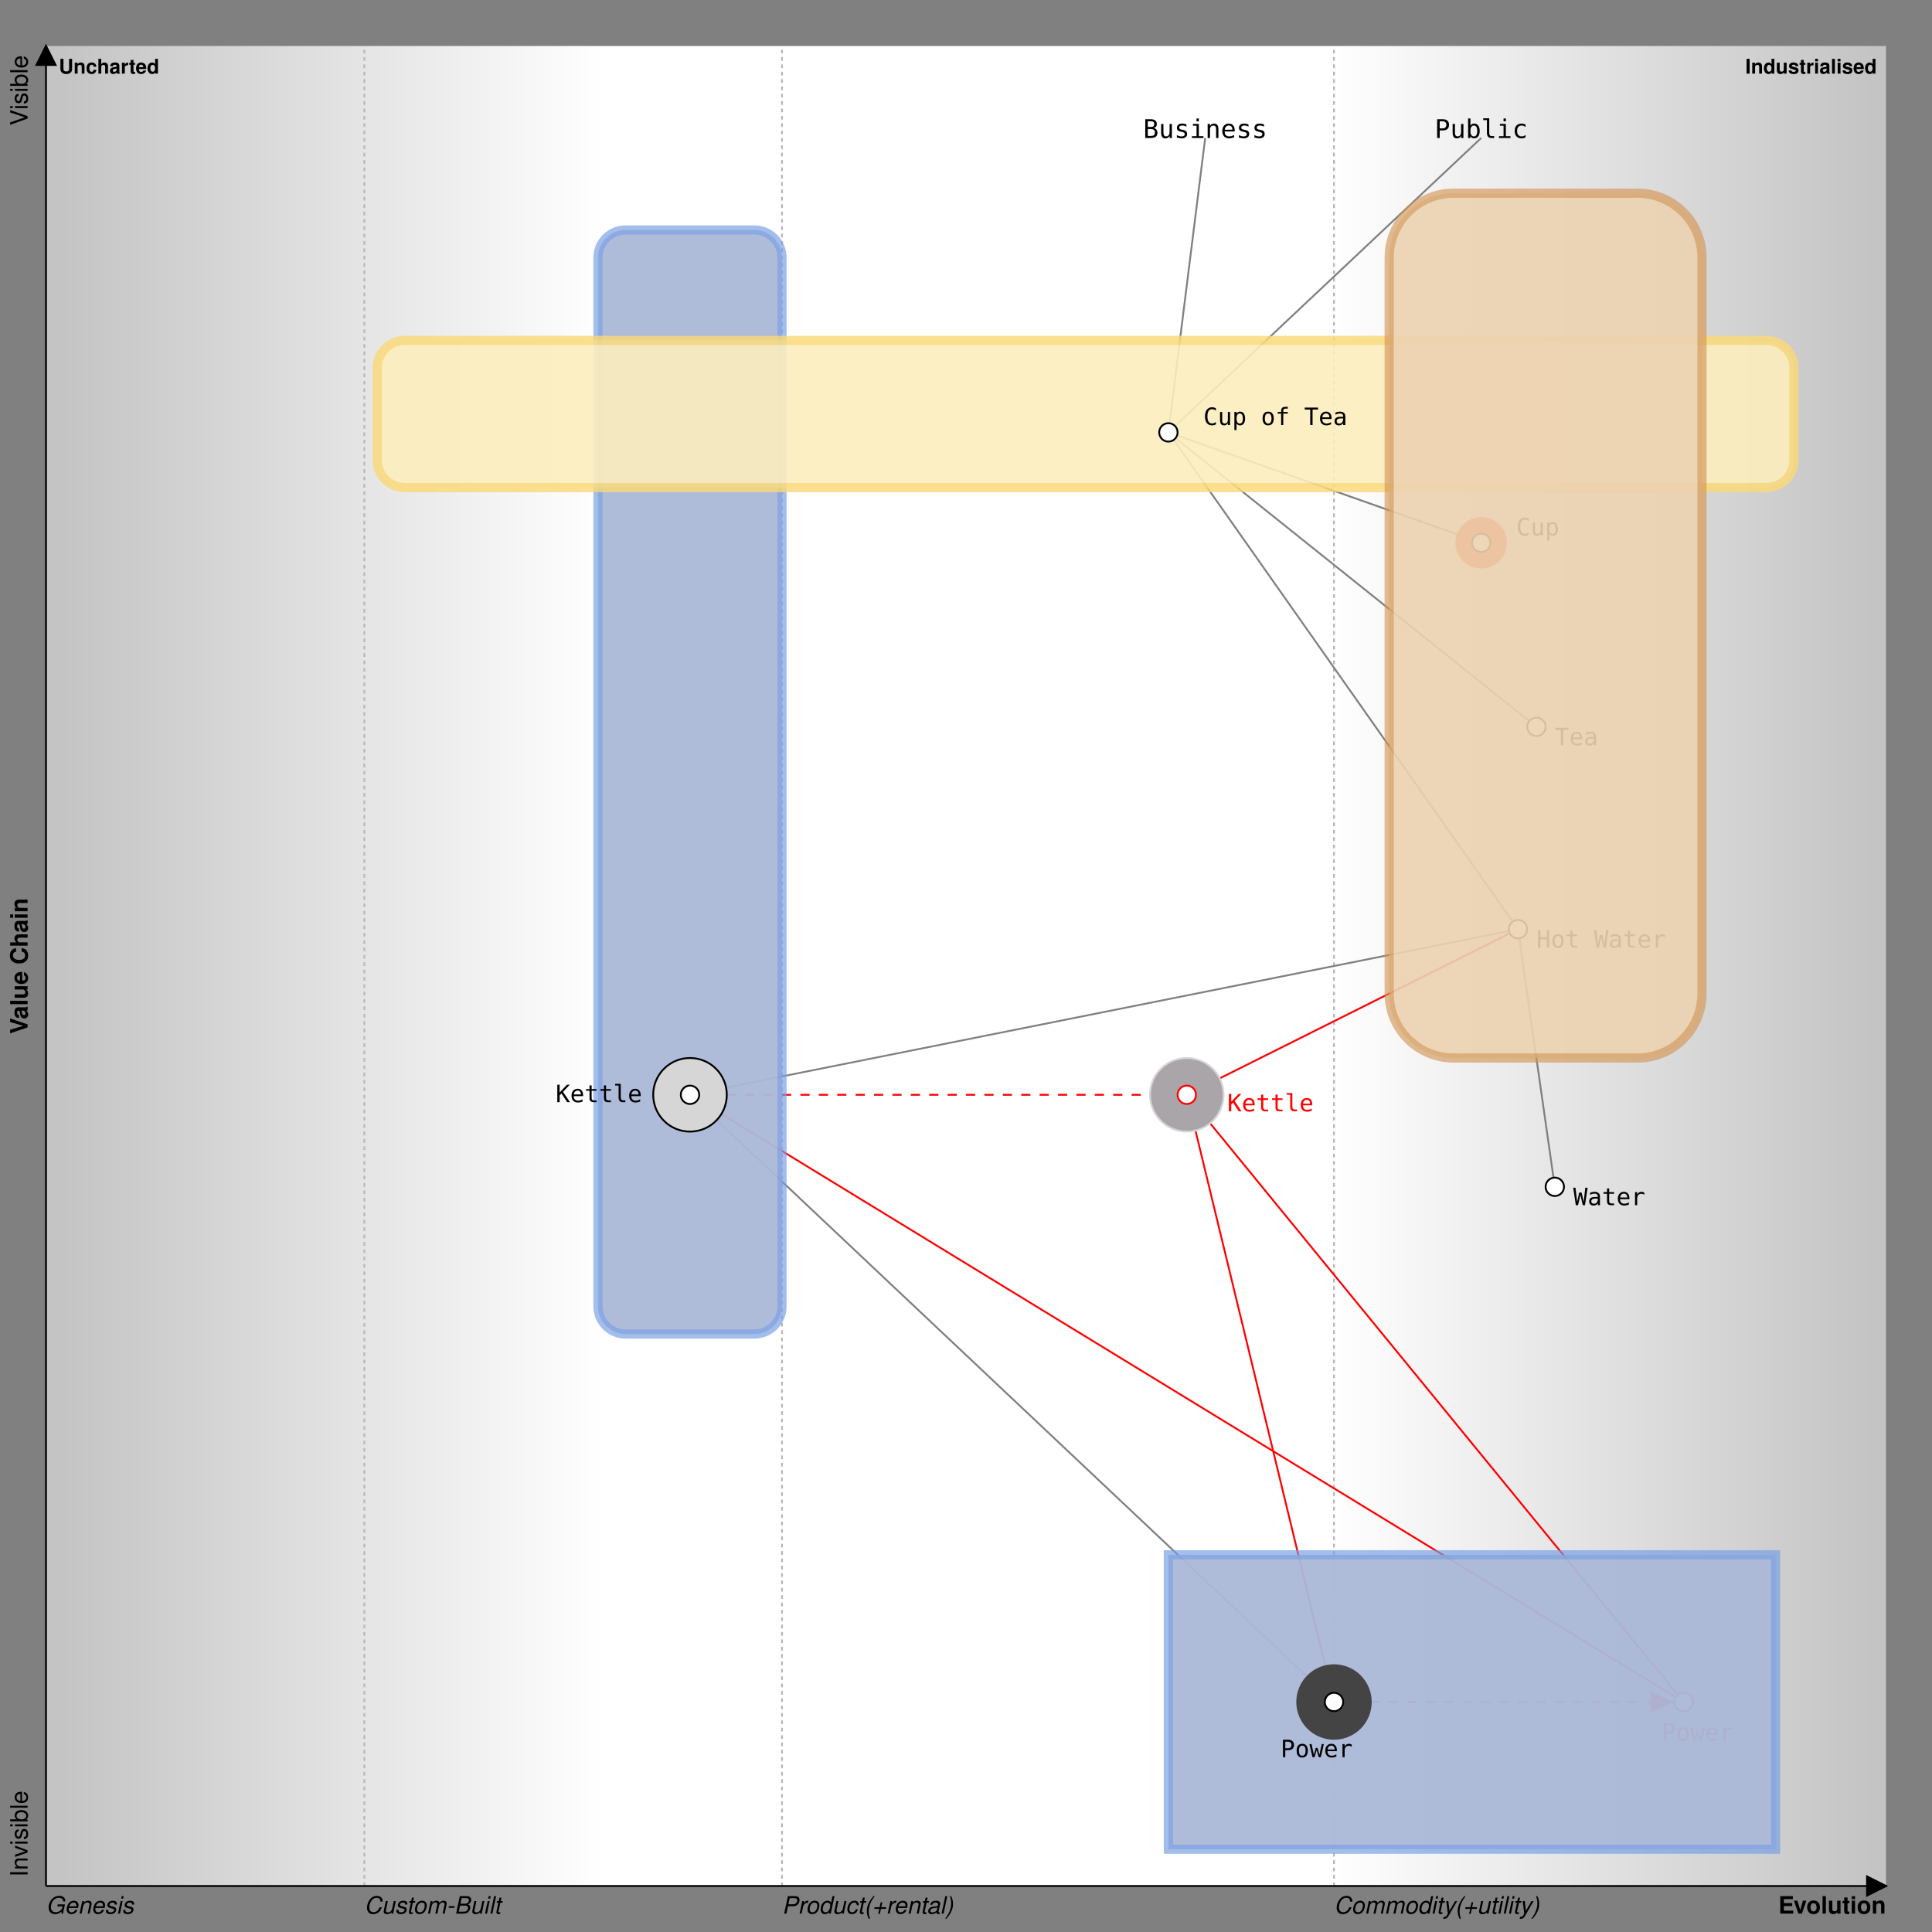
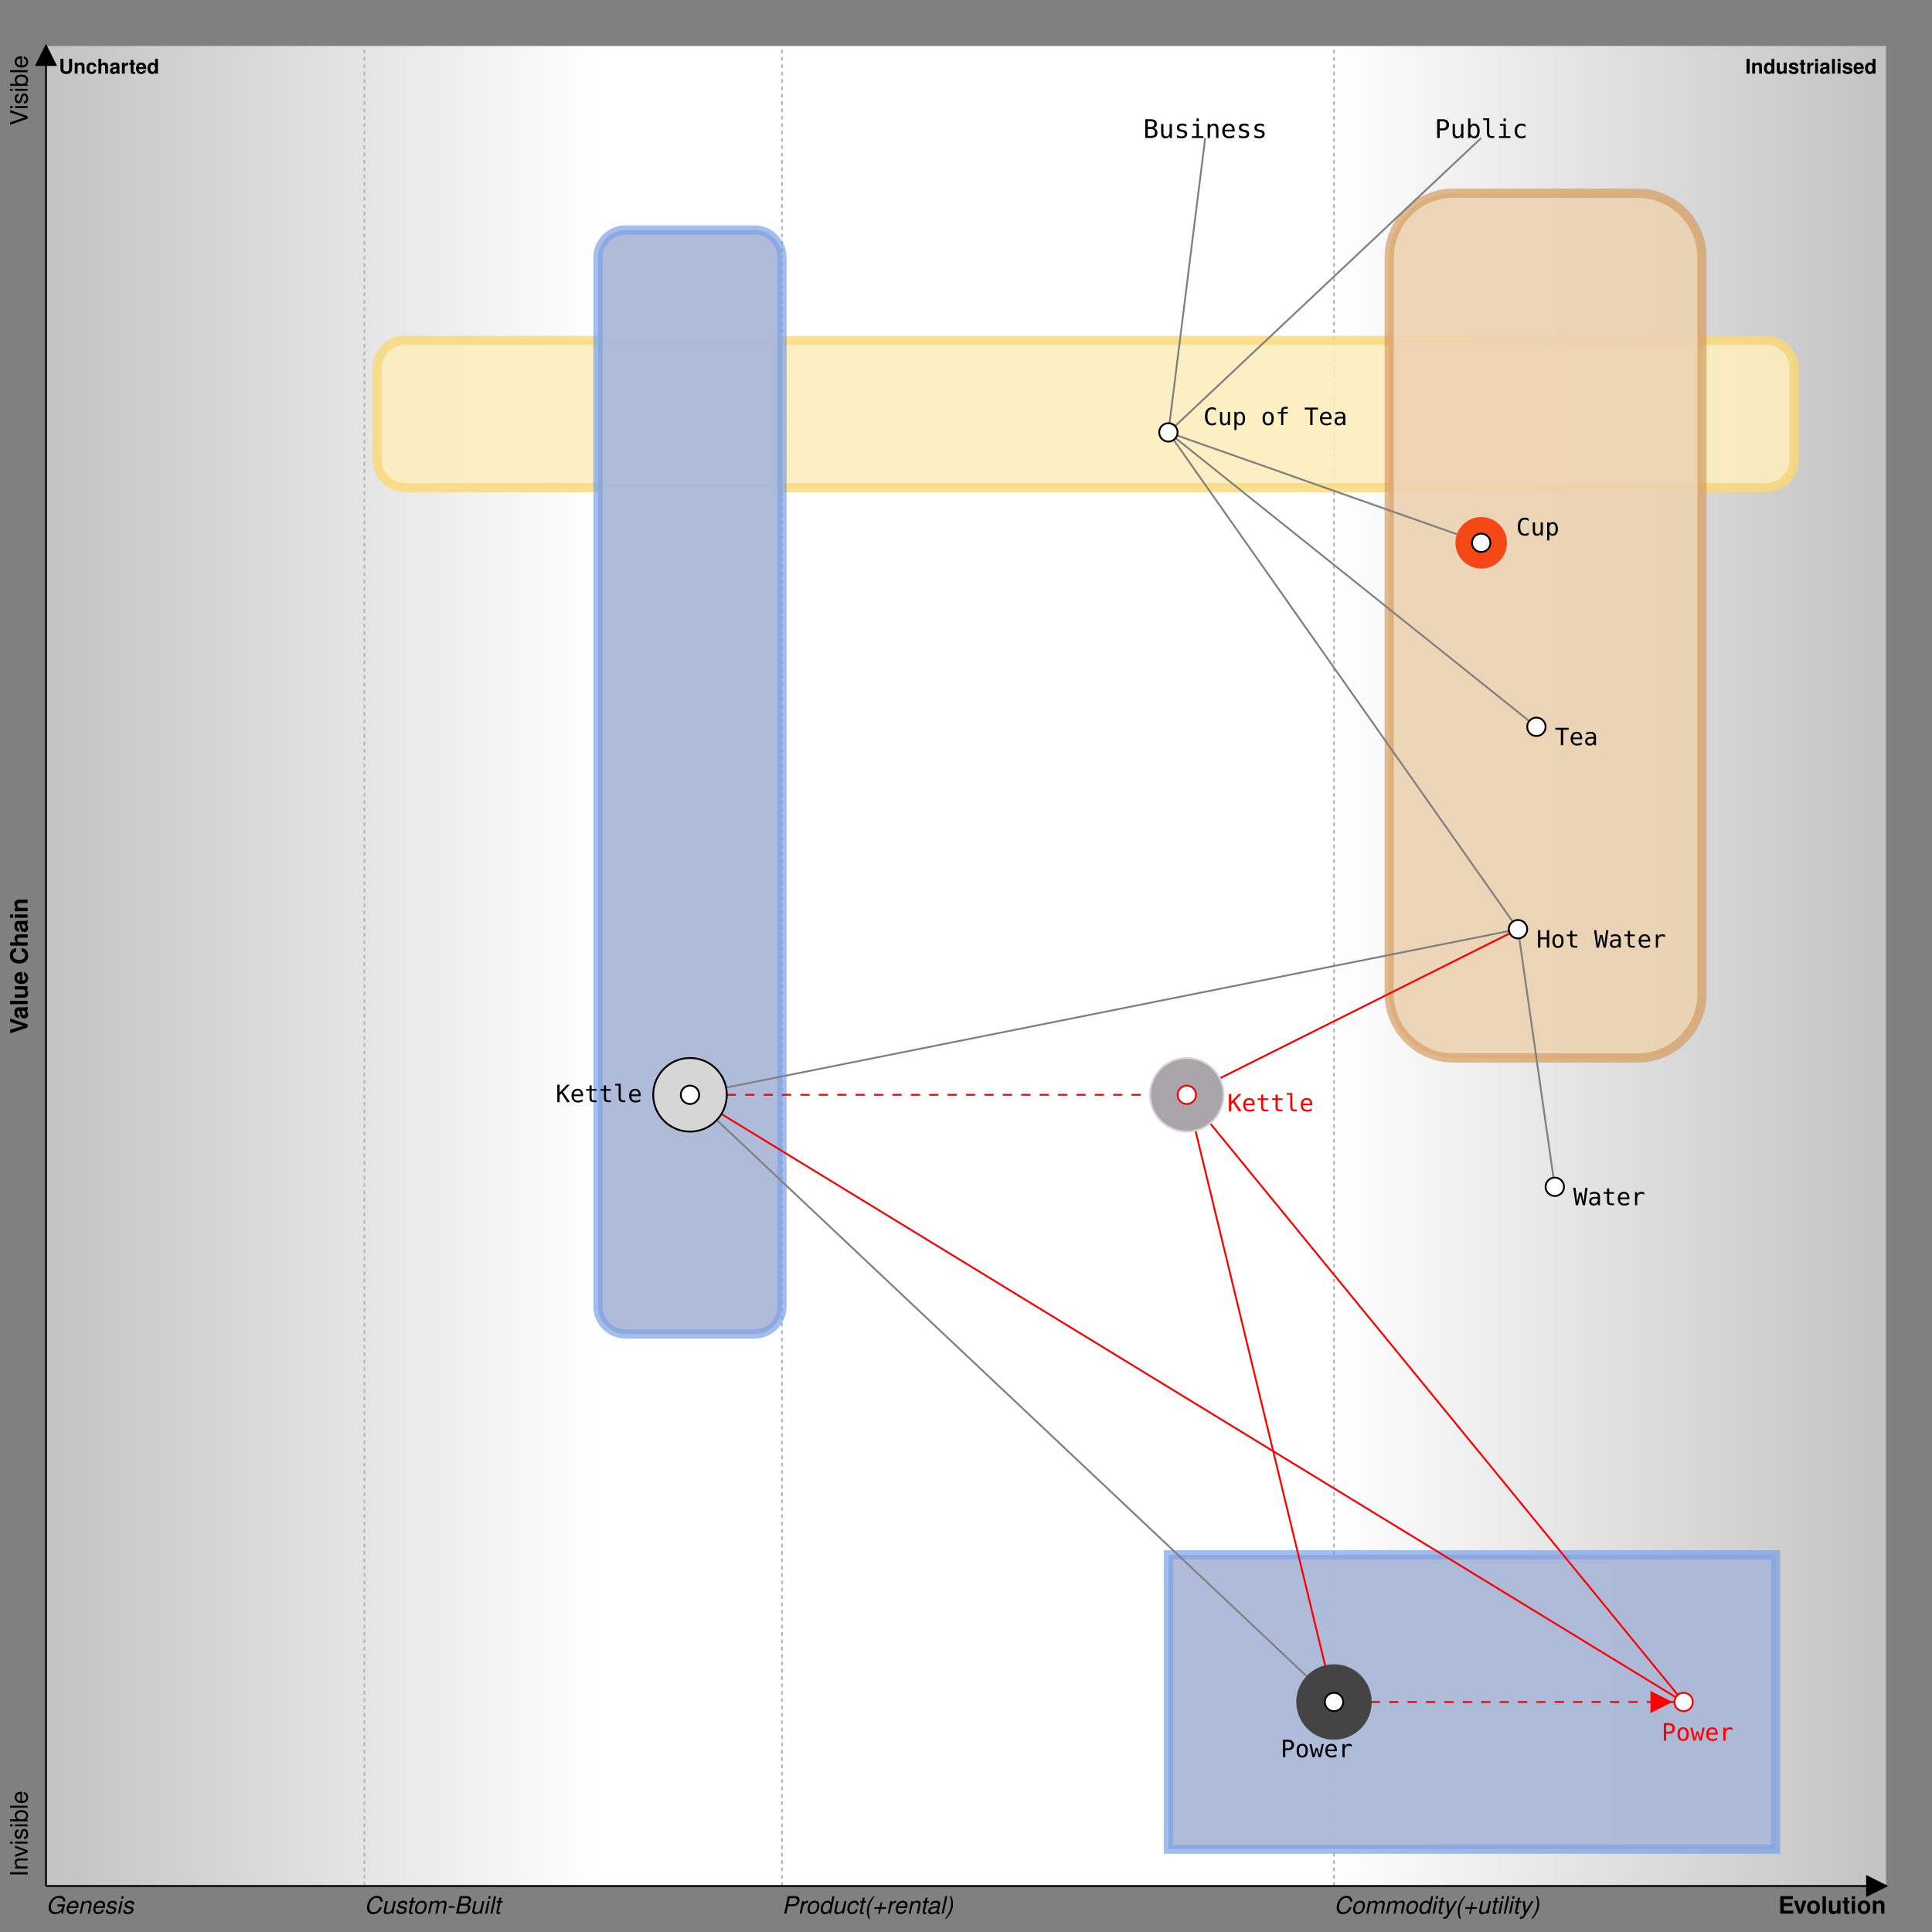
<svg xmlns="http://www.w3.org/2000/svg" width="100%" height="100%" class="wardley-map" preserveAspectRatio="xMidYMid meet" viewBox="0 0 1050 1050">
  <rect x="0" y="0" width="1050" height="1050" style="fill:grey" />
  <defs>
    <linearGradient id="wardleyGradient" x1="0%" y1="0%" x2="100%" y2="0%">
      <stop offset="0%" stop-color="rgb(196,196,196)" stop-opacity="1.00" />
      <stop offset="30%" stop-color="rgb(255,255,255)" stop-opacity="1.00" />
      <stop offset="70%" stop-color="rgb(255,255,255)" stop-opacity="1.00" />
      <stop offset="100%" stop-color="rgb(196,196,196)" stop-opacity="1.00" />
    </linearGradient>
    <marker id="arrow" refX="15" refY="0" markerWidth="12" markerHeight="12" viewBox="0 -5 10 10">
      <path d="M0,-5L10,0L0,5" style="fill:red" />
    </marker>
    <marker id="graphArrow" refX="9" refY="0" markerWidth="12" markerHeight="12" viewBox="0 -5 10 10">
      <path d="M0,-5L10,0L0,5" style="fill:black" />
    </marker>
    <marker id="hexagon" refX="0" refY="0" markerWidth="15" markerHeight="15">
      <polygon points="723,314 543,625 183,625 3,314 183,2 543,2 723,314" fill="white" stroke="black" stroke-width="2" />
    </marker>
  </defs>
  <rect x="25" y="25" width="1000" height="1000" style="fill:url(#wardleyGradient)" />
  <g transform="translate(25,1025) rotate(270)">
    <g font-family="Helvetica,Arial,sans-serif" font-size="13px"> &gt;
<line x1="0" y1="0" x2="1000" y2="0" stroke="black" stroke-width="1" marker-end="url(#graphArrow)" />
      <line x1="0" y1="173" x2="1000" y2="173" stroke="#b8b8b8" stroke-dasharray="2,2" />
      <line x1="0" y1="400" x2="1000" y2="400" stroke="#b8b8b8" stroke-dasharray="2,2" />
      <line x1="0" y1="700" x2="1000" y2="700" stroke="#b8b8b8" stroke-dasharray="2,2" />
      <text x="5" y="-10" text-anchor="start">Invisible</text>
      <text x="995" y="-10" text-anchor="end">Visible</text>
      <text x="500" y="-10" text-anchor="middle" font-weight="bold">Value Chain</text>
    </g>
  </g>
  <line x1="25" y1="1025" x2="1025" y2="1025" stroke="black" stroke-width="1" marker-end="url(#graphArrow)" />
  <g font-family="Helvetica,Arial,sans-serif" font-size="13px" font-style="italic">
    <text x="32" y="40" font-style="normal" font-size="11px" font-weight="bold">Uncharted</text>
    <text x="1020" y="40" font-style="normal" font-size="11px" font-weight="bold" text-anchor="end">Industrialised</text>
    <text x="25" y="1040">Genesis</text>
    <text x="198" y="1040">Custom-Built</text>
    <text x="425" y="1040">Product
(+rental)</text>
    <text x="725" y="1040">Commodity
(+utility)</text>
    <text x="1025" y="1040" text-anchor="end" font-weight="bold" font-style="normal">Evolution</text>
  </g>
  <g font-family="Consolas, Lucida Console, monospace" font-weight="14px" font-size="13px">
-     <line x1="805" y1="75" x2="635" y2="235" stroke="grey" stroke-width="1" />
-     <line x1="375" y1="595" x2="725" y2="925" stroke="grey" stroke-width="1" />
-     <line x1="375" y1="595" x2="915" y2="925" stroke="red" stroke-width="1" />
-     <line x1="375" y1="595" x2="645" y2="595" stroke-dasharray="5 5" stroke="red" stroke-width="1" marker-end="url(#arrow)" />
-     <line x1="655" y1="75" x2="635" y2="235" stroke="grey" stroke-width="1" />
-     <line x1="645" y1="595" x2="725" y2="925" stroke="red" stroke-width="1" />
-     <line x1="645" y1="595" x2="915" y2="925" stroke="red" stroke-width="1" />
-     <line x1="725" y1="925" x2="915" y2="925" stroke-dasharray="5 5" stroke="red" stroke-width="1" marker-end="url(#arrow)" />
-     <line x1="635" y1="235" x2="825" y2="505" stroke="grey" stroke-width="1" />
-     <line x1="635" y1="235" x2="805" y2="295" stroke="grey" stroke-width="1" />
-     <line x1="635" y1="235" x2="835" y2="395" stroke="grey" stroke-width="1" />
-     <line x1="825" y1="505" x2="845" y2="645" stroke="grey" stroke-width="1" />
-     <line x1="825" y1="505" x2="375" y2="595" stroke="grey" stroke-width="1" />
-     <line x1="825" y1="505" x2="645" y2="595" stroke="red" stroke-width="1" />
-     <g transform="translate(325,125)">
-       <rect x="0" y="0" width="100" height="600" rx="15" ry="15" fill="rgb(170, 185, 215)" opacity="0.95" stroke="rgb(119,159,229)" stroke-opacity="0.7" stroke-width="5px" />
+     <g id="1">
+       <g transform="translate(805,75)">
+         <text x="0" y="0" font-weight="14px" font-size="14px" text-anchor="middle">Public</text>
+       </g>
+     </g>
+     <g id="0">
+       <g transform="translate(655,75)">
+         <text x="0" y="0" font-weight="14px" font-size="14px" text-anchor="middle">Business</text>
+       </g>
    </g>
    <g transform="translate(205,185)">
      <rect x="0" y="0" width="770" height="80" rx="15" ry="15" fill="rgb(252, 237, 190)" opacity="0.9" stroke="rgb(250,216,120)" stroke-opacity="0.9" stroke-width="5px" />
    </g>
+     <g transform="translate(325,125)">
+       <rect x="0" y="0" width="100" height="600" rx="15" ry="15" fill="rgb(170, 185, 215)" opacity="0.95" stroke="rgb(119,159,229)" stroke-opacity="0.7" stroke-width="5px" />
+     </g>
+     <g transform="translate(755,105)">
+       <rect x="0" y="0" width="170" height="470" rx="35" ry="35" fill="rgb(236, 210, 177)" opacity="0.9" stroke="rgb(210,149,84)" stroke-opacity="0.7" stroke-width="5px" />
+     </g>
+     <g transform="translate(635,845)">
+       <rect x="0" y="0" width="330" height="160" fill="rgb(170, 185, 215)" opacity="0.95" stroke="rgb(119,159,229)" stroke-opacity="0.7" stroke-width="5px" />
+     </g>
+     <line x1="635" y1="235" x2="825" y2="505" stroke="grey" stroke-width="1" />
+     <line x1="825" y1="505" x2="845" y2="645" stroke="grey" stroke-width="1" />
+     <line x1="825" y1="505" x2="375" y2="595" stroke="grey" stroke-width="1" />
+     <line x1="825" y1="505" x2="645" y2="595" stroke="red" stroke-width="1" />
+     <line x1="635" y1="235" x2="835" y2="395" stroke="grey" stroke-width="1" />
+     <line x1="645" y1="595" x2="915" y2="925" stroke="red" stroke-width="1" />
+     <line x1="645" y1="595" x2="725" y2="925" stroke="red" stroke-width="1" />
+     <line x1="725" y1="925" x2="915" y2="925" stroke-dasharray="5 5" stroke="red" stroke-width="1" marker-end="url(#arrow)" />
+     <line x1="375" y1="595" x2="725" y2="925" stroke="grey" stroke-width="1" />
+     <line x1="635" y1="235" x2="805" y2="295" stroke="grey" stroke-width="1" />
+     <line x1="805" y1="75" x2="635" y2="235" stroke="grey" stroke-width="1" />
+     <line x1="375" y1="595" x2="645" y2="595" stroke-dasharray="5 5" stroke="red" stroke-width="1" marker-end="url(#arrow)" />
+     <line x1="375" y1="595" x2="915" y2="925" stroke="red" stroke-width="1" />
+     <line x1="655" y1="75" x2="635" y2="235" stroke="grey" stroke-width="1" />
+     <g id="3">
+       <g transform="translate(805,295)">
+         <text x="19" y="-4">Cup</text>
+         <circle cx="0" cy="0" r="14" fill="rgb(246,72,22)" class="element, dataProductComponent" />
+         <circle cx="0" cy="0" r="5" stroke-width="1" stroke="black" fill="white" class="element, component" />
+       </g>
+     </g>
+     <g id="10">
+       <g transform="translate(915,925)">
+         <text x="-12" y="21" fill="red">Power</text>
+         <circle cx="0" cy="0" r="5" stroke-width="1" stroke="red" fill="white" class="element, component" />
+       </g>
+     </g>
    <g id="4">
      <g transform="translate(835,395)">
        <text x="10" y="10">Tea</text>
+         <circle cx="0" cy="0" r="5" stroke-width="1" stroke="black" fill="white" class="element, component" />
+       </g>
+     </g>
+     <g id="5">
+       <g transform="translate(825,505)">
+         <text x="10" y="10">Hot Water</text>
+         <circle cx="0" cy="0" r="5" stroke-width="1" stroke="black" fill="white" class="element, component" />
+       </g>
+     </g>
+     <g id="2">
+       <g transform="translate(635,235)">
+         <text x="19" y="-4">Cup of Tea</text>
        <circle cx="0" cy="0" r="5" stroke-width="1" stroke="black" fill="white" class="element, component" />
      </g>
    </g>
    <g id="7">
      <g transform="translate(375,595)">
        <text x="-73" y="4">Kettle</text>
        <circle cx="0" cy="0" r="20" fill="#D6D6D6" stroke="#000000" class="element, buildComponent" />
        <circle cx="0" cy="0" r="5" stroke-width="1" stroke="black" fill="white" class="element, component" />
      </g>
    </g>
-     <g id="10">
-       <g transform="translate(915,925)">
-         <text x="-12" y="21" fill="red">Power</text>
-         <circle cx="0" cy="0" r="5" stroke-width="1" stroke="red" fill="white" class="element, component" />
-       </g>
-     </g>
-     <g transform="translate(635,845)">
-       <rect x="0" y="0" width="330" height="160" fill="rgb(170, 185, 215)" opacity="0.95" stroke="rgb(119,159,229)" stroke-opacity="0.7" stroke-width="5px" />
-     </g>
-     <g id="1">
-       <g transform="translate(805,75)">
-         <text x="0" y="0" font-weight="14px" font-size="14px" text-anchor="middle">Public</text>
+     <g id="6">
+       <g transform="translate(845,645)">
+         <text x="10" y="10">Water</text>
+         <circle cx="0" cy="0" r="5" stroke-width="1" stroke="black" fill="white" class="element, component" />
      </g>
    </g>
    <g id="8">
      <g transform="translate(645,595)">
        <text x="22" y="9" fill="red">Kettle</text>
        <circle cx="0" cy="0" r="20" fill="#AAA5A9" stroke="#D6D6D6" class="element, buyComponent" />
        <circle cx="0" cy="0" r="5" stroke-width="1" stroke="red" fill="white" class="element, component" />
      </g>
    </g>
    <g id="9">
      <g transform="translate(725,925)">
        <text x="-29" y="30">Power</text>
        <circle cx="0" cy="0" r="20" fill="#444444" stroke="#444444" class="element, outsourceComponent" />
        <circle cx="0" cy="0" r="5" stroke-width="1" stroke="black" fill="white" class="element, component" />
      </g>
    </g>
-     <g id="0">
-       <g transform="translate(655,75)">
-         <text x="0" y="0" font-weight="14px" font-size="14px" text-anchor="middle">Business</text>
-       </g>
-     </g>
-     <g id="3">
-       <g transform="translate(805,295)">
-         <text x="19" y="-4">Cup</text>
-         <circle cx="0" cy="0" r="14" fill="rgb(246,72,22)" class="element, dataProductComponent" />
-         <circle cx="0" cy="0" r="5" stroke-width="1" stroke="black" fill="white" class="element, component" />
-       </g>
-     </g>
-     <g id="5">
-       <g transform="translate(825,505)">
-         <text x="10" y="10">Hot Water</text>
-         <circle cx="0" cy="0" r="5" stroke-width="1" stroke="black" fill="white" class="element, component" />
-       </g>
-     </g>
-     <g id="6">
-       <g transform="translate(845,645)">
-         <text x="10" y="10">Water</text>
-         <circle cx="0" cy="0" r="5" stroke-width="1" stroke="black" fill="white" class="element, component" />
-       </g>
-     </g>
-     <g transform="translate(755,105)">
-       <rect x="0" y="0" width="170" height="470" rx="35" ry="35" fill="rgb(236, 210, 177)" opacity="0.9" stroke="rgb(210,149,84)" stroke-opacity="0.7" stroke-width="5px" />
-     </g>
-     <g id="2">
-       <g transform="translate(635,235)">
-         <text x="19" y="-4">Cup of Tea</text>
-         <circle cx="0" cy="0" r="5" stroke-width="1" stroke="black" fill="white" class="element, component" />
-       </g>
-     </g>
  </g>
</svg>
